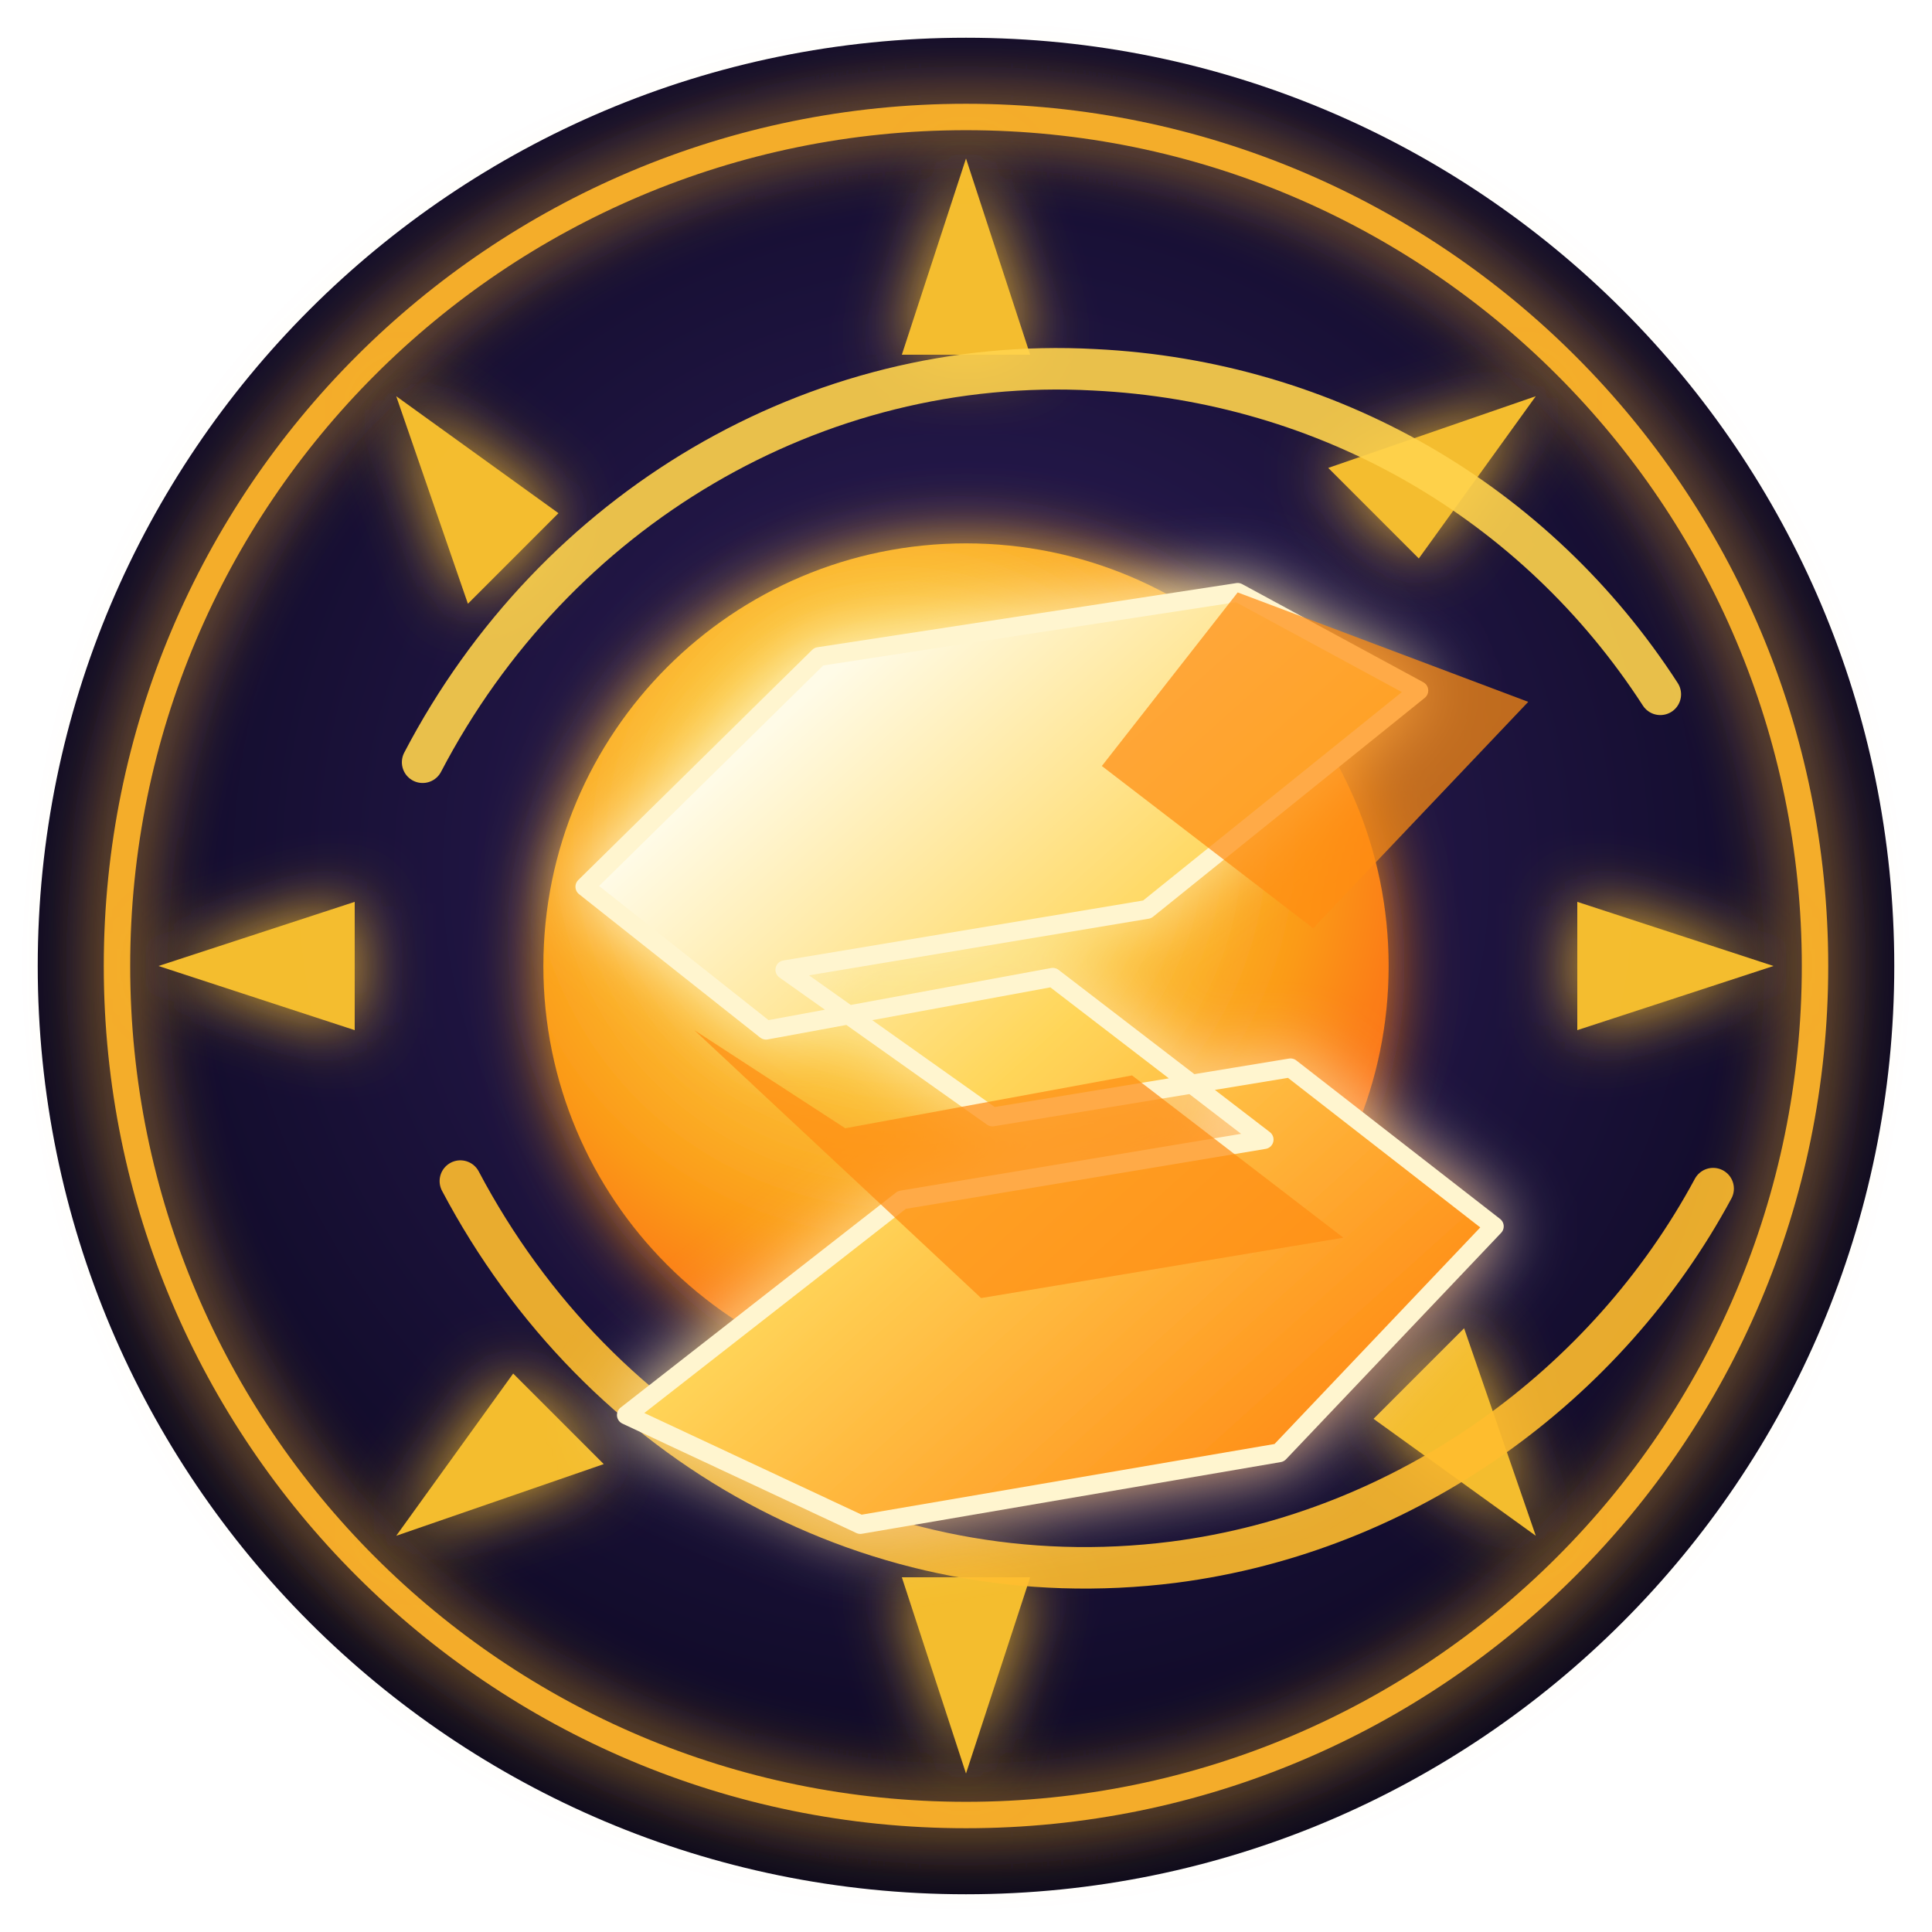
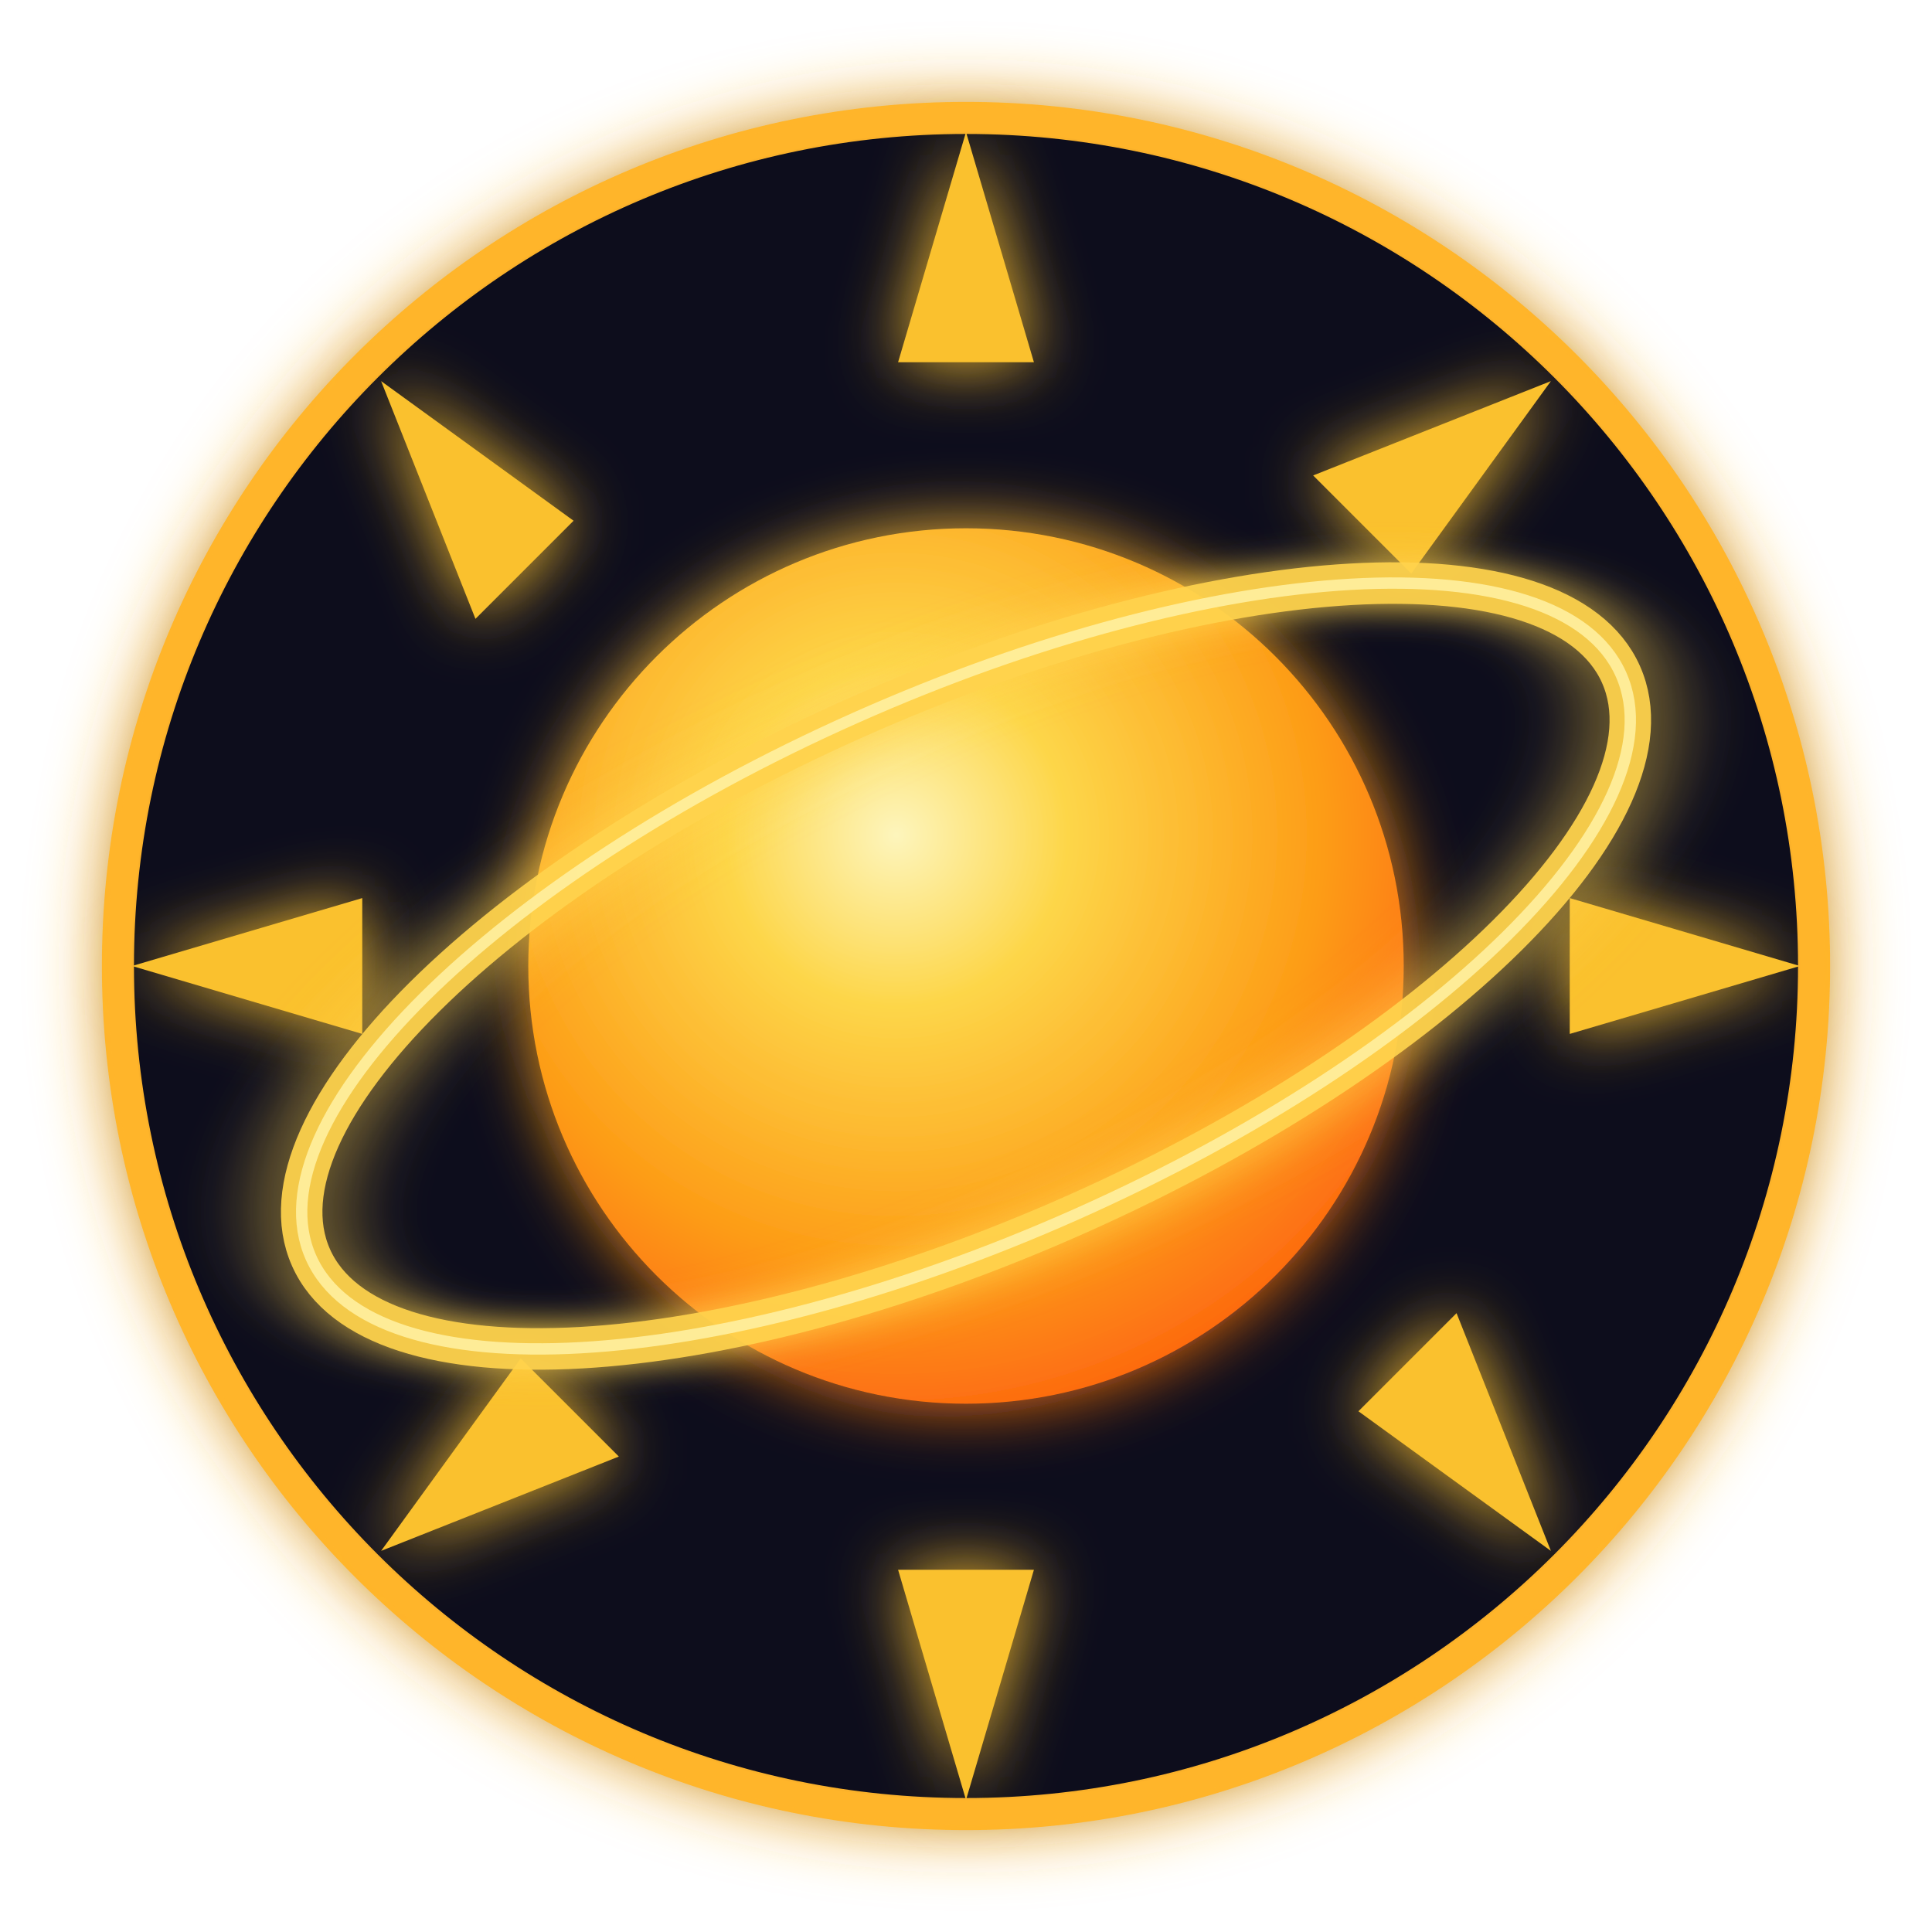
<svg xmlns="http://www.w3.org/2000/svg" viewBox="0 0 512 512">
  <defs>
-     <radialGradient id="bg" cx="50%" cy="45%" r="62%">
-       <stop offset="0" stop-color="#30205f" />
-       <stop offset="0.72" stop-color="#120c2b" />
-       <stop offset="1" stop-color="#070612" />
-     </radialGradient>
    <radialGradient id="sun" cx="42%" cy="35%" r="70%">
      <stop offset="0" stop-color="#fff7bd" />
      <stop offset="0.28" stop-color="#ffd84a" />
      <stop offset="0.7" stop-color="#ff9d16" />
      <stop offset="1" stop-color="#ff6410" />
    </radialGradient>
-     <linearGradient id="s" x1="20%" y1="15%" x2="85%" y2="90%">
-       <stop offset="0" stop-color="#fffbe7" />
-       <stop offset="0.45" stop-color="#ffd65a" />
-       <stop offset="1" stop-color="#ff8a13" />
-     </linearGradient>
    <filter id="glow" x="-60%" y="-60%" width="220%" height="220%">
      <feGaussianBlur stdDeviation="9" result="b" />
      <feMerge>
        <feMergeNode in="b" />
        <feMergeNode in="SourceGraphic" />
      </feMerge>
    </filter>
  </defs>
-   <circle cx="256" cy="256" r="246" fill="url(#bg)" />
-   <circle cx="256" cy="256" r="225" fill="none" stroke="#ffb52a" stroke-width="7" opacity=".95" filter="url(#glow)" />
-   <g fill="#ffc52e" opacity=".95" filter="url(#glow)">
-     <path d="M256 42l17 52h-34z" />
-     <path d="M256 470l-17-52h34z" />
-     <path d="M42 256l52-17v34z" />
-     <path d="M470 256l-52 17v-34z" />
-     <path d="M105 105l43 31-24 24z" />
-     <path d="M407 407l-43-31 24-24z" />
-     <path d="M407 105l-31 43-24-24z" />
-     <path d="M105 407l31-43 24 24z" />
+   <circle cx="256" cy="256" r="225" fill="#09071a" stroke="#ffb52a" stroke-width="8" filter="url(#glow)" />
+   <g fill="#ffc52e" opacity=".98" filter="url(#glow)">
+     <path d="M256 35l18 61h-36z" />
+     <path d="M256 477l-18-61h36z" />
+     <path d="M35 256l61-18v36z" />
+     <path d="M477 256l-61 18v-36z" />
+     <path d="M101 101l51 37-26 26z" />
+     <path d="M411 411l-51-37 26-26z" />
+     <path d="M411 101l-37 51-26-26z" />
+     <path d="M101 411l37-51 26 26z" />
  </g>
-   <circle cx="256" cy="256" r="112" fill="url(#sun)" opacity=".98" filter="url(#glow)" />
-   <path d="M122 313c37 70 110 111 189 101 62-8 115-47 143-99" fill="none" stroke="#ffbd2e" stroke-width="11" stroke-linecap="round" opacity=".9" />
-   <path d="M112 202c35-67 104-108 178-104 62 3 117 35 150 86" fill="none" stroke="#ffd34d" stroke-width="11" stroke-linecap="round" opacity=".9" />
-   <path d="M328 157l-111 17-62 61 48 38 76-14 56 43-96 16-73 57 62 29 111-19 57-60-54-42-79 13-55-39 96-16 72-58z" fill="url(#s)" stroke="#fff5cf" stroke-width="5" stroke-linejoin="round" filter="url(#glow)" />
-   <path d="M328 157l-36 46 56 43 57-60zM184 273l40 26 76-14 56 43-96 16z" fill="#ff8d12" opacity=".72" />
+   <circle cx="256" cy="256" r="116" fill="url(#sun)" opacity=".99" filter="url(#glow)" />
+   <ellipse cx="256" cy="256" rx="190" ry="72" fill="none" stroke="#ffd34d" stroke-width="11" stroke-linecap="round" opacity=".95" transform="rotate(-24 256 256)" filter="url(#glow)" />
+   <ellipse cx="256" cy="256" rx="190" ry="72" fill="none" stroke="#fff0a0" stroke-width="3" stroke-linecap="round" opacity=".9" transform="rotate(-24 256 256)" />
+   <circle cx="256" cy="256" r="224" fill="none" stroke="#ffb52a" stroke-width="7" opacity=".98" />
</svg>
